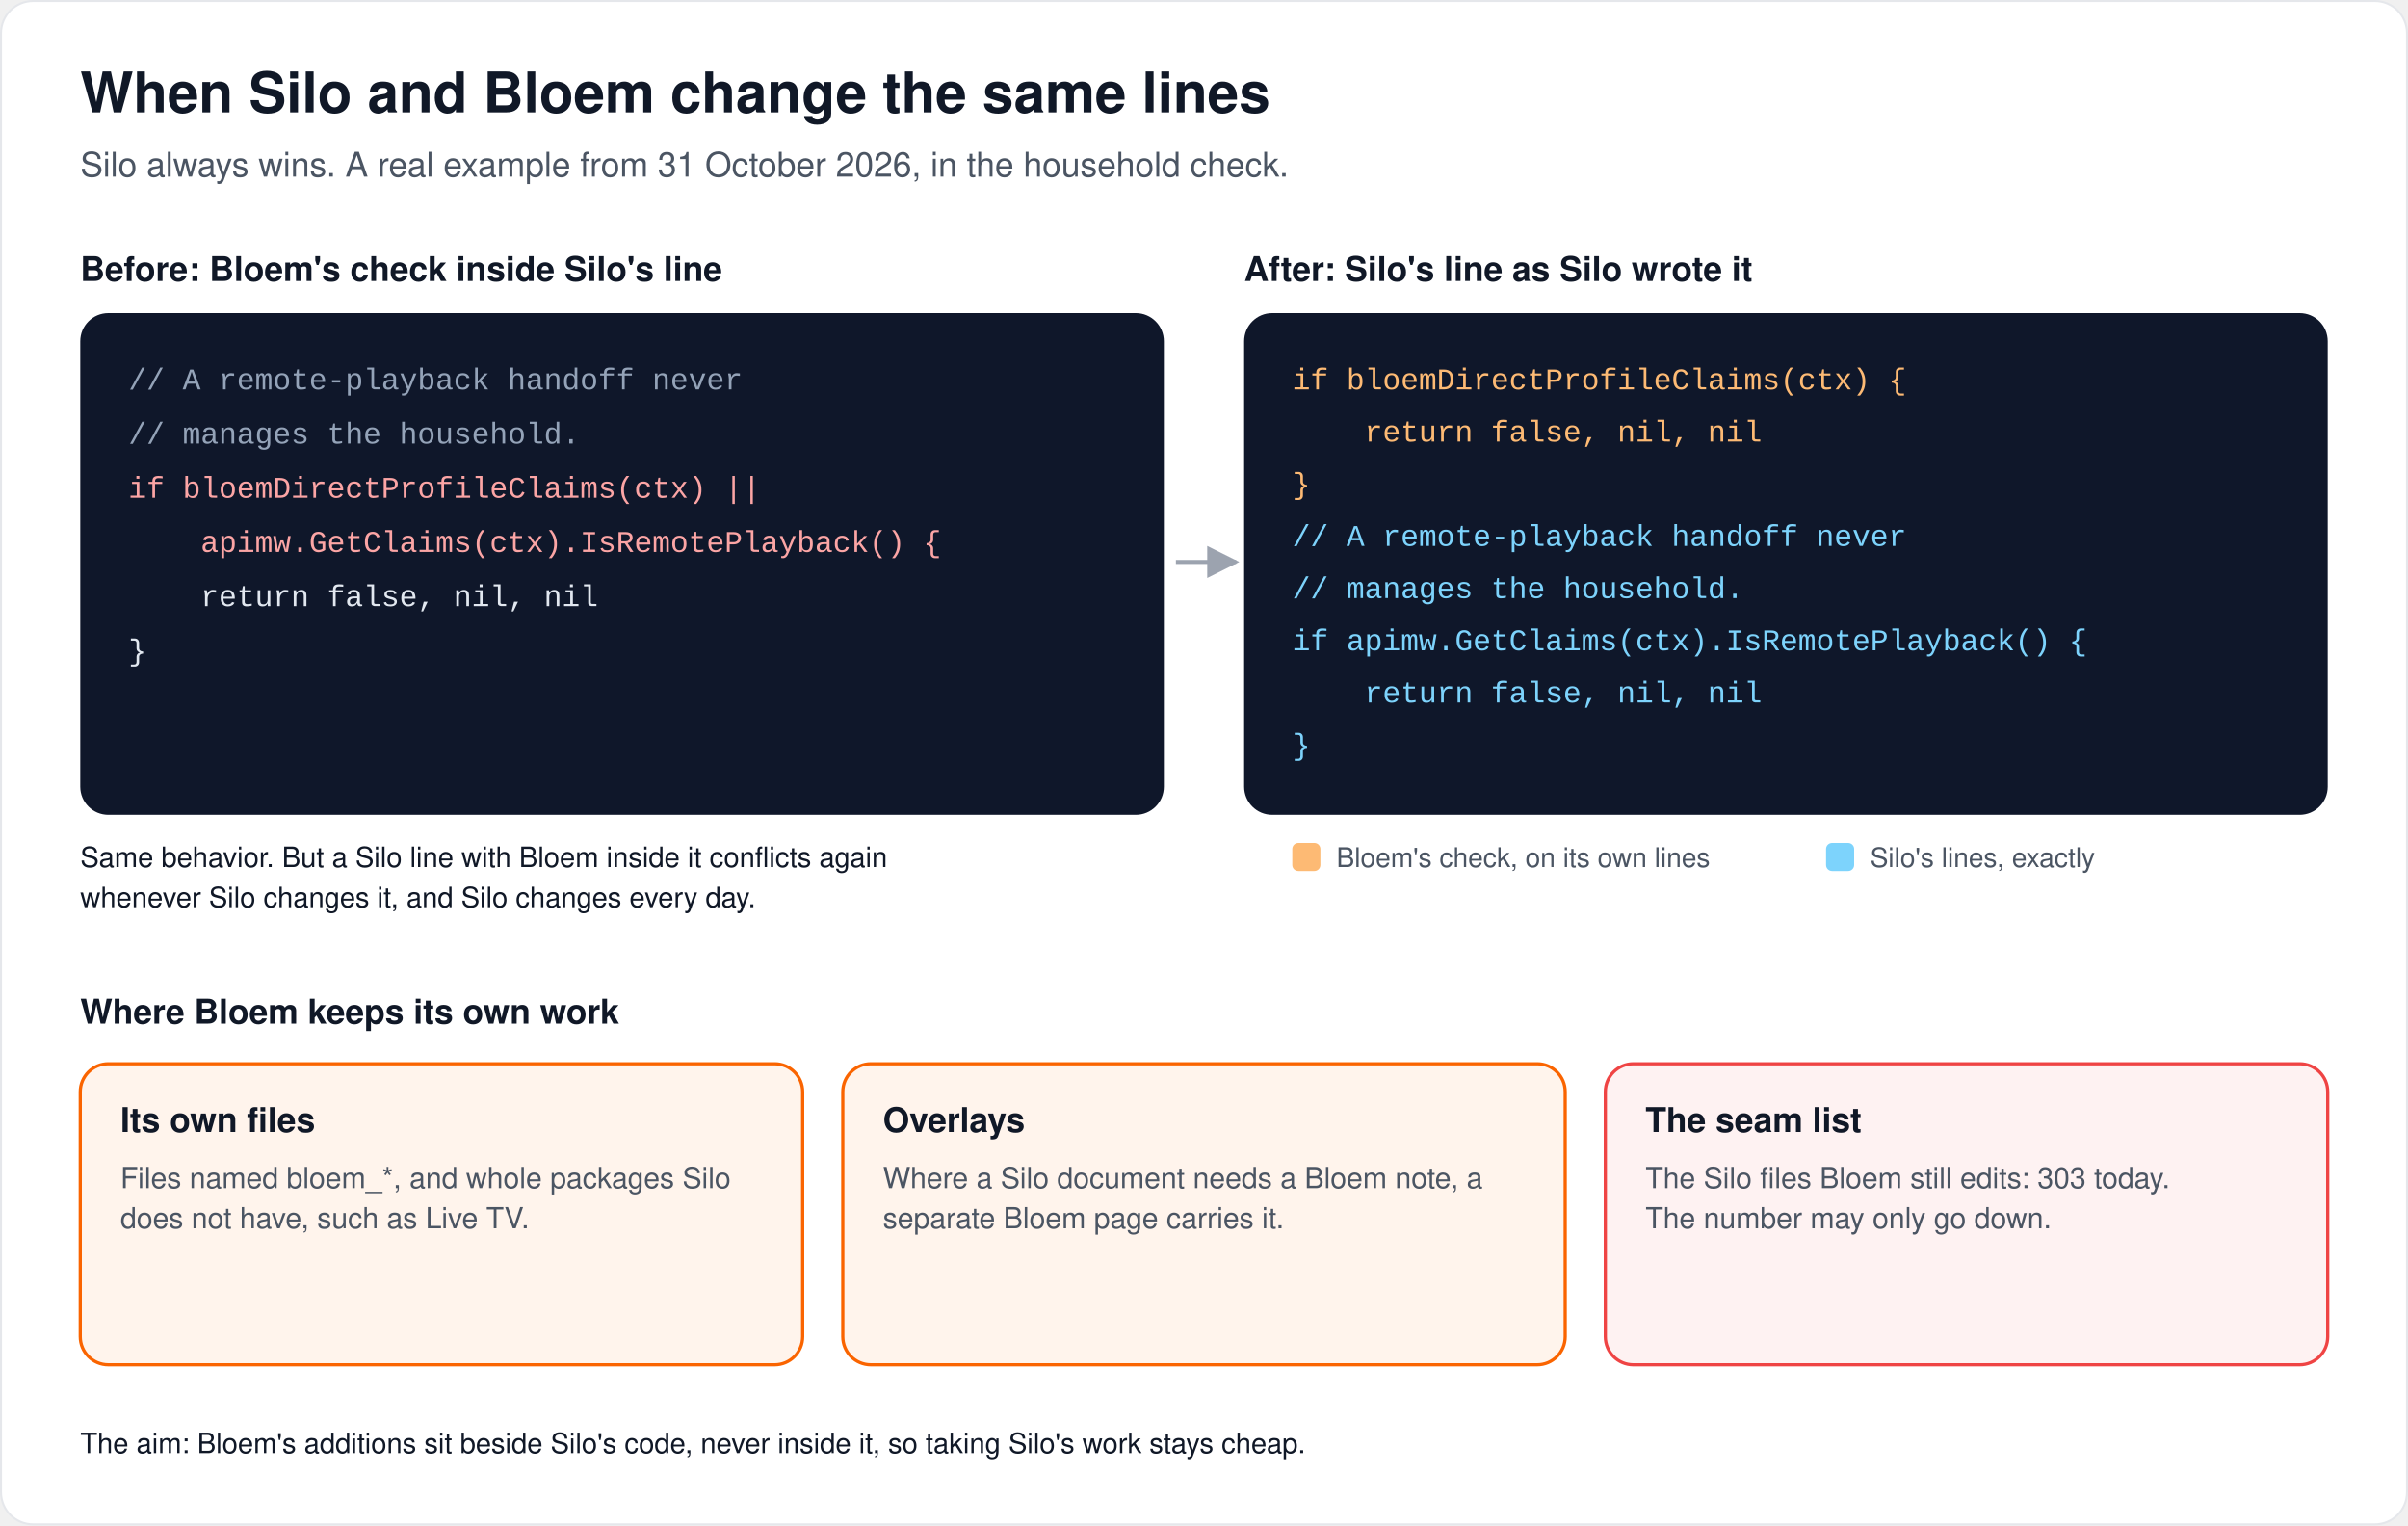
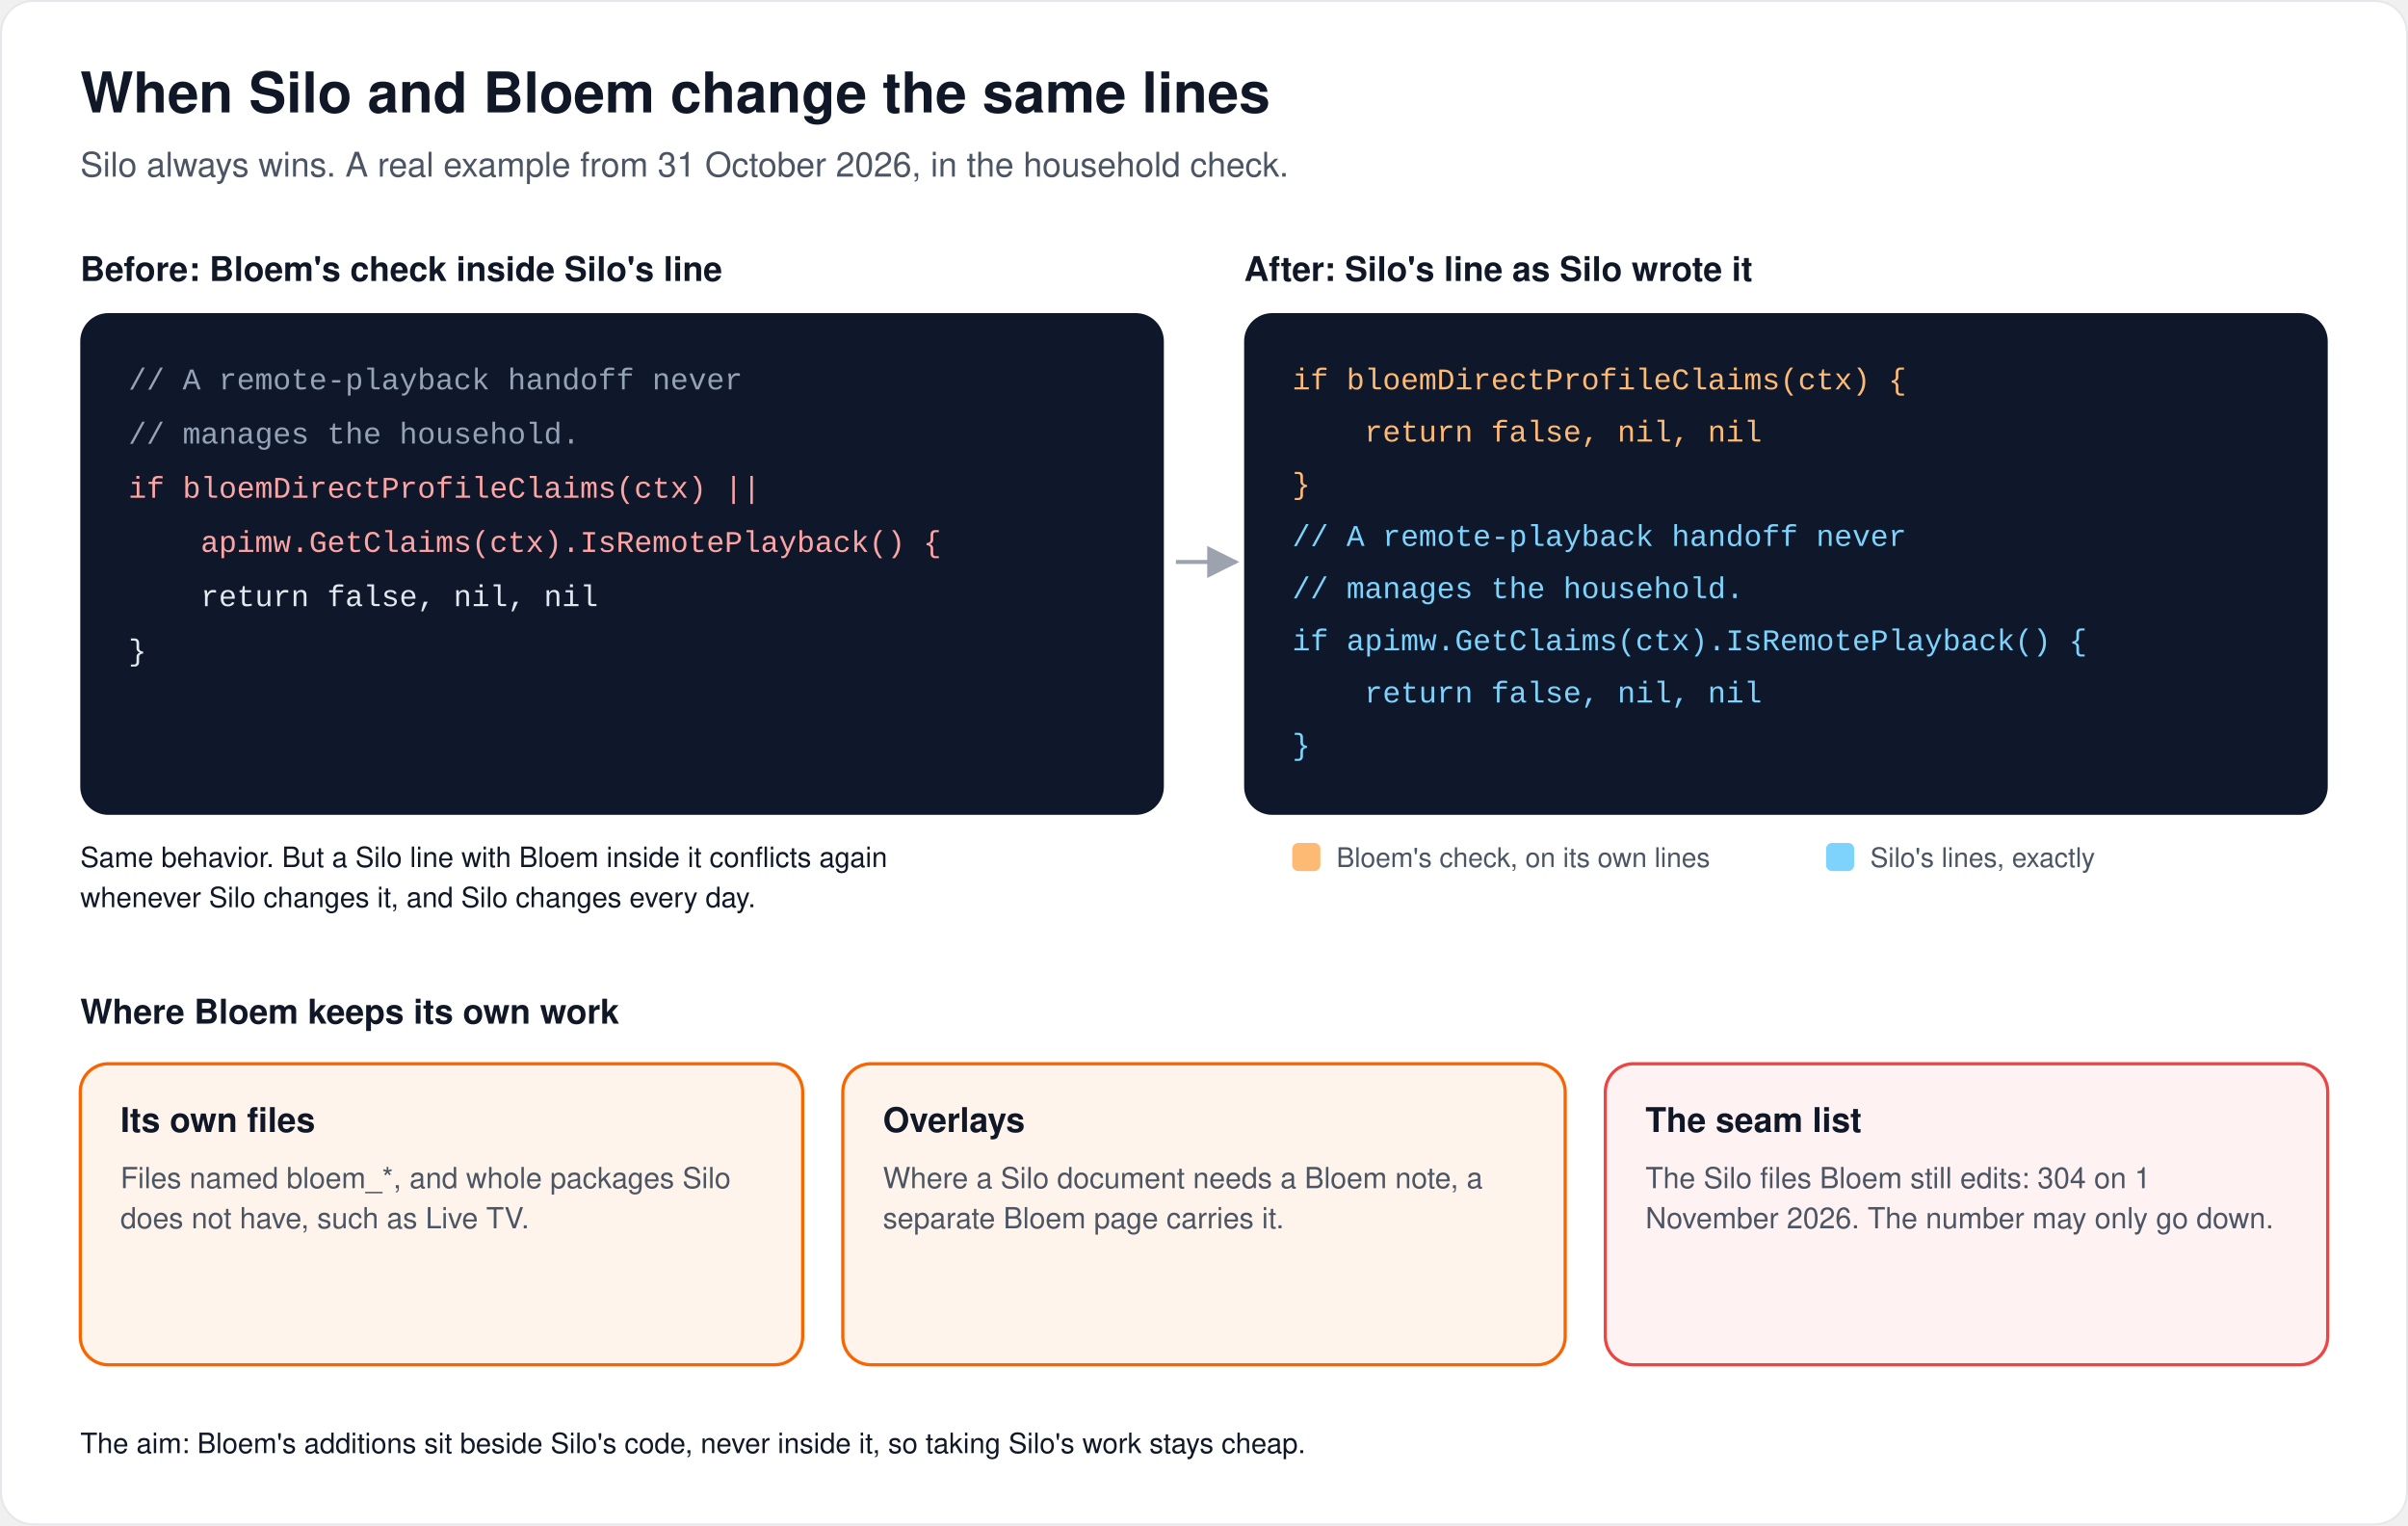
<svg xmlns="http://www.w3.org/2000/svg" width="1200" height="760" viewBox="0 0 1200 760" role="img" aria-labelledby="t d" font-family="'Segoe UI', 'Helvetica Neue', Helvetica, Arial, sans-serif">
  <defs>
    <marker id="arrow" viewBox="0 0 10 10" refX="9" refY="5" markerWidth="8" markerHeight="8" orient="auto-start-reverse">
      <path d="M0,0 L10,5 L0,10 z" fill="#9CA3AF" />
    </marker>
  </defs>
  <rect x="0.5" y="0.5" width="1199" height="759" rx="16" fill="#FFFFFF" stroke="#E5E7EB" />
  <text x="40" y="56" font-size="28" font-weight="700" fill="#101827" text-anchor="start">When Silo and Bloem change the same lines</text>
  <text x="40" y="88" font-size="17" font-weight="normal" fill="#4B5563" text-anchor="start">Silo always wins. A real example from 31 October 2026, in the household check.</text>
  <text x="40" y="140" font-size="17" font-weight="700" fill="#101827" text-anchor="start">Before: Bloem's check inside Silo's line</text>
  <rect x="40" y="156" width="540" height="250" rx="14" fill="#0F172A" stroke="none" stroke-width="1.5" />
  <text x="64" y="194" font-family="'SFMono-Regular', Menlo, Consolas, 'Liberation Mono', monospace" font-size="15" fill="#94A3B8" xml:space="preserve">// A remote-playback handoff never</text>
  <text x="64" y="221" font-family="'SFMono-Regular', Menlo, Consolas, 'Liberation Mono', monospace" font-size="15" fill="#94A3B8" xml:space="preserve">// manages the household.</text>
  <text x="64" y="248" font-family="'SFMono-Regular', Menlo, Consolas, 'Liberation Mono', monospace" font-size="15" fill="#FCA5A5" xml:space="preserve">if bloemDirectProfileClaims(ctx) ||</text>
  <text x="64" y="275" font-family="'SFMono-Regular', Menlo, Consolas, 'Liberation Mono', monospace" font-size="15" fill="#FCA5A5" xml:space="preserve">    apimw.GetClaims(ctx).IsRemotePlayback() {</text>
  <text x="64" y="302" font-family="'SFMono-Regular', Menlo, Consolas, 'Liberation Mono', monospace" font-size="15" fill="#E2E8F0" xml:space="preserve">    return false, nil, nil</text>
  <text x="64" y="329" font-family="'SFMono-Regular', Menlo, Consolas, 'Liberation Mono', monospace" font-size="15" fill="#E2E8F0" xml:space="preserve">}</text>
  <line x1="586" y1="280" x2="616" y2="280" stroke="#9CA3AF" stroke-width="2" marker-end="url(#arrow)" />
  <text x="620" y="140" font-size="17" font-weight="700" fill="#101827" text-anchor="start">After: Silo's line as Silo wrote it</text>
  <rect x="620" y="156" width="540" height="250" rx="14" fill="#0F172A" stroke="none" stroke-width="1.5" />
  <text x="644" y="194" font-family="'SFMono-Regular', Menlo, Consolas, 'Liberation Mono', monospace" font-size="15" fill="#FDBA74" xml:space="preserve">if bloemDirectProfileClaims(ctx) {</text>
  <text x="644" y="220" font-family="'SFMono-Regular', Menlo, Consolas, 'Liberation Mono', monospace" font-size="15" fill="#FDBA74" xml:space="preserve">    return false, nil, nil</text>
  <text x="644" y="246" font-family="'SFMono-Regular', Menlo, Consolas, 'Liberation Mono', monospace" font-size="15" fill="#FDBA74" xml:space="preserve">}</text>
  <text x="644" y="272" font-family="'SFMono-Regular', Menlo, Consolas, 'Liberation Mono', monospace" font-size="15" fill="#7DD3FC" xml:space="preserve">// A remote-playback handoff never</text>
  <text x="644" y="298" font-family="'SFMono-Regular', Menlo, Consolas, 'Liberation Mono', monospace" font-size="15" fill="#7DD3FC" xml:space="preserve">// manages the household.</text>
  <text x="644" y="324" font-family="'SFMono-Regular', Menlo, Consolas, 'Liberation Mono', monospace" font-size="15" fill="#7DD3FC" xml:space="preserve">if apimw.GetClaims(ctx).IsRemotePlayback() {</text>
  <text x="644" y="350" font-family="'SFMono-Regular', Menlo, Consolas, 'Liberation Mono', monospace" font-size="15" fill="#7DD3FC" xml:space="preserve">    return false, nil, nil</text>
  <text x="644" y="376" font-family="'SFMono-Regular', Menlo, Consolas, 'Liberation Mono', monospace" font-size="15" fill="#7DD3FC" xml:space="preserve">}</text>
  <rect x="644" y="420" width="14" height="14" rx="3" fill="#FDBA74" stroke="none" stroke-width="1.5" />
  <text x="666" y="432" font-size="13.5" font-weight="normal" fill="#4B5563" text-anchor="start">Bloem's check, on its own lines</text>
  <rect x="910" y="420" width="14" height="14" rx="3" fill="#7DD3FC" stroke="none" stroke-width="1.5" />
  <text x="932" y="432" font-size="13.5" font-weight="normal" fill="#4B5563" text-anchor="start">Silo's lines, exactly</text>
  <text x="40" y="432" font-size="14" font-weight="normal" fill="#101827" text-anchor="start">Same behavior. But a Silo line with Bloem inside it conflicts again</text>
  <text x="40" y="452" font-size="14" font-weight="normal" fill="#101827" text-anchor="start">whenever Silo changes it, and Silo changes every day.</text>
  <text x="40" y="510" font-size="17" font-weight="700" fill="#101827" text-anchor="start">Where Bloem keeps its own work</text>
  <rect x="40" y="530" width="360" height="150" rx="14" fill="#FFF4EC" stroke="#FA6400" stroke-width="1.6" />
  <text x="60" y="564" font-size="17" font-weight="700" fill="#101827" text-anchor="start">Its own files</text>
  <text x="60" y="592" font-size="14.5" font-weight="normal" fill="#4B5563" text-anchor="start">Files named bloem_*, and whole packages Silo</text>
  <text x="60" y="612" font-size="14.5" font-weight="normal" fill="#4B5563" text-anchor="start">does not have, such as Live TV.</text>
  <rect x="420" y="530" width="360" height="150" rx="14" fill="#FFF4EC" stroke="#FA6400" stroke-width="1.6" />
  <text x="440" y="564" font-size="17" font-weight="700" fill="#101827" text-anchor="start">Overlays</text>
  <text x="440" y="592" font-size="14.5" font-weight="normal" fill="#4B5563" text-anchor="start">Where a Silo document needs a Bloem note, a</text>
  <text x="440" y="612" font-size="14.5" font-weight="normal" fill="#4B5563" text-anchor="start">separate Bloem page carries it.</text>
  <rect x="800" y="530" width="360" height="150" rx="14" fill="#FEF2F2" stroke="#EF4444" stroke-width="1.6" />
  <text x="820" y="564" font-size="17" font-weight="700" fill="#101827" text-anchor="start">The seam list</text>
-   <text x="820" y="592" font-size="14.5" font-weight="normal" fill="#4B5563" text-anchor="start">The Silo files Bloem still edits: 303 today.</text>
-   <text x="820" y="612" font-size="14.5" font-weight="normal" fill="#4B5563" text-anchor="start">The number may only go down.</text>
+   <text x="820" y="592" font-size="14.5" font-weight="normal" fill="#4B5563" text-anchor="start">The Silo files Bloem still edits: 304 on 1</text>
+   <text x="820" y="612" font-size="14.5" font-weight="normal" fill="#4B5563" text-anchor="start">November 2026. The number may only go down.</text>
  <text x="40" y="724" font-size="14" font-weight="normal" fill="#101827" text-anchor="start">The aim: Bloem's additions sit beside Silo's code, never inside it, so taking Silo's work stays cheap.</text>
</svg>
